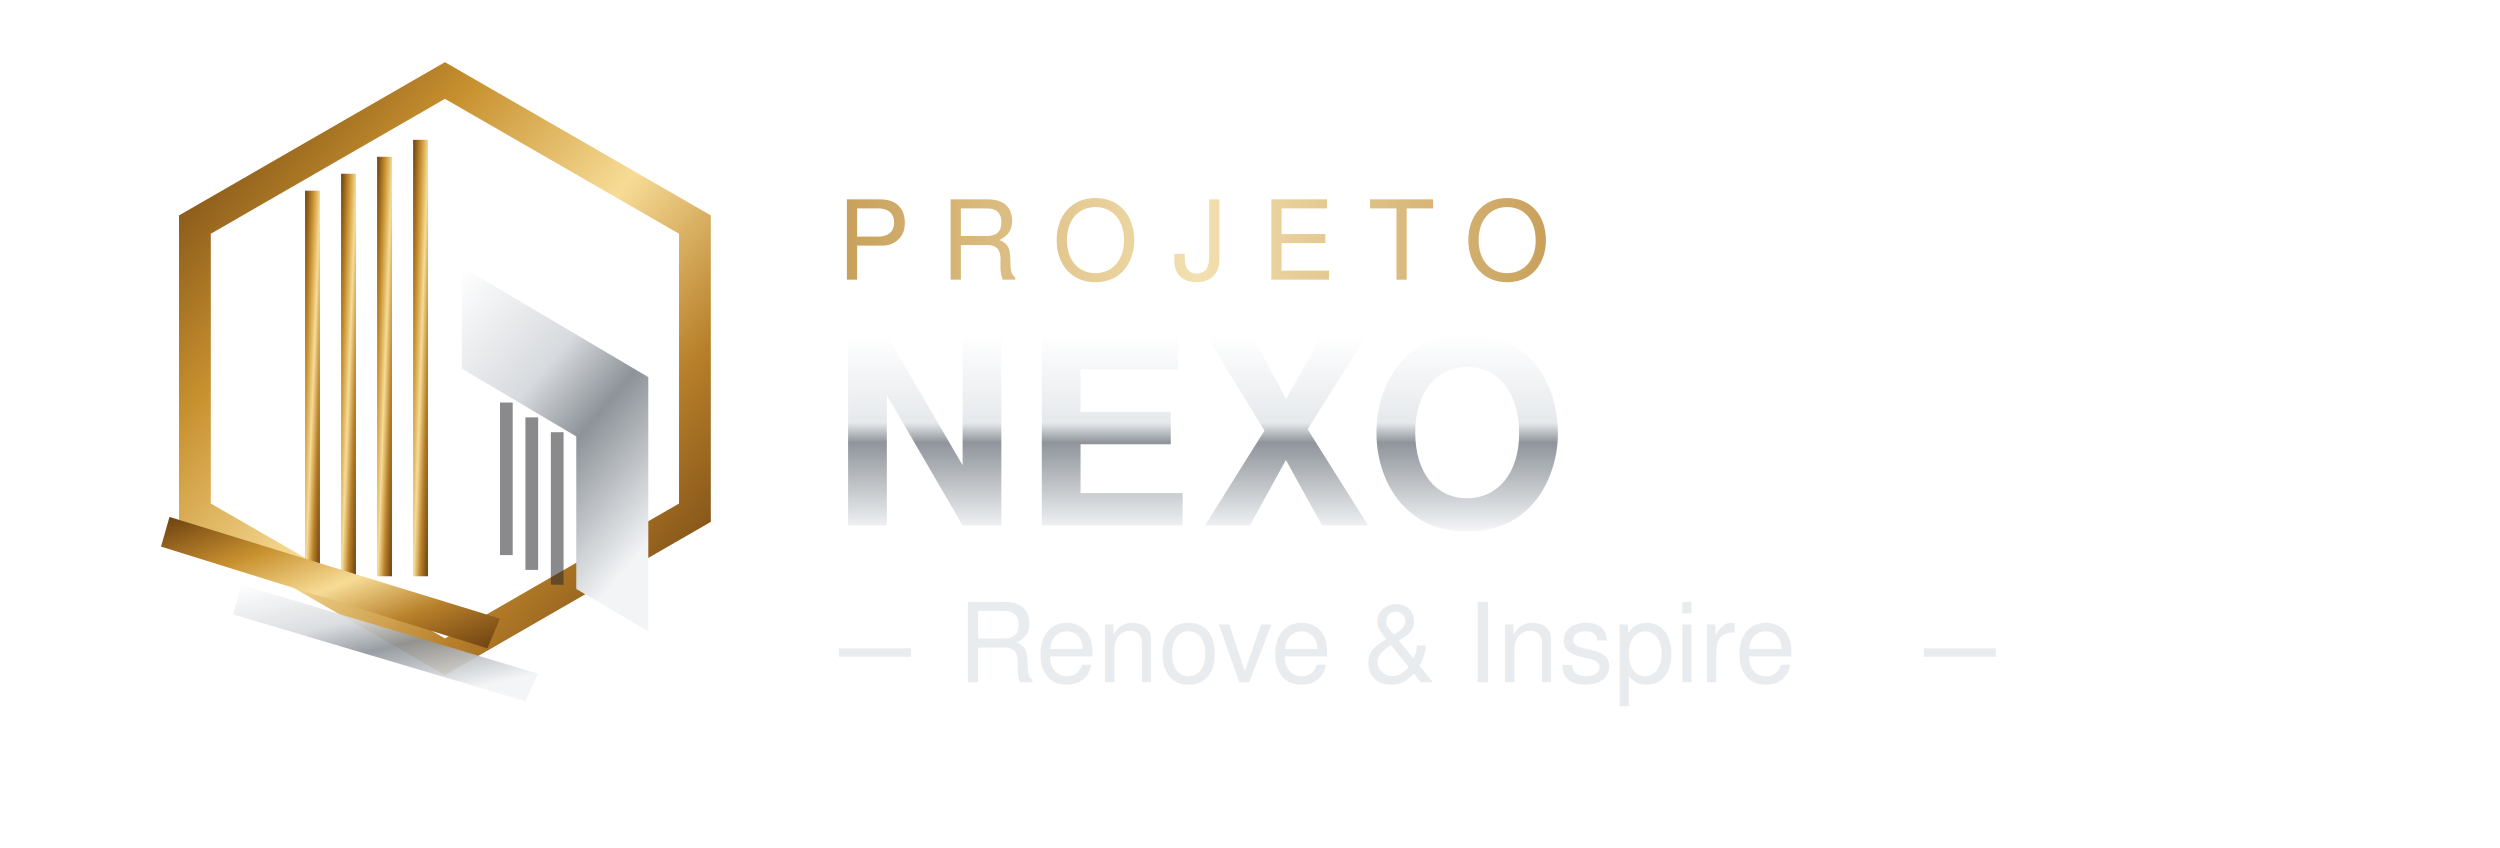
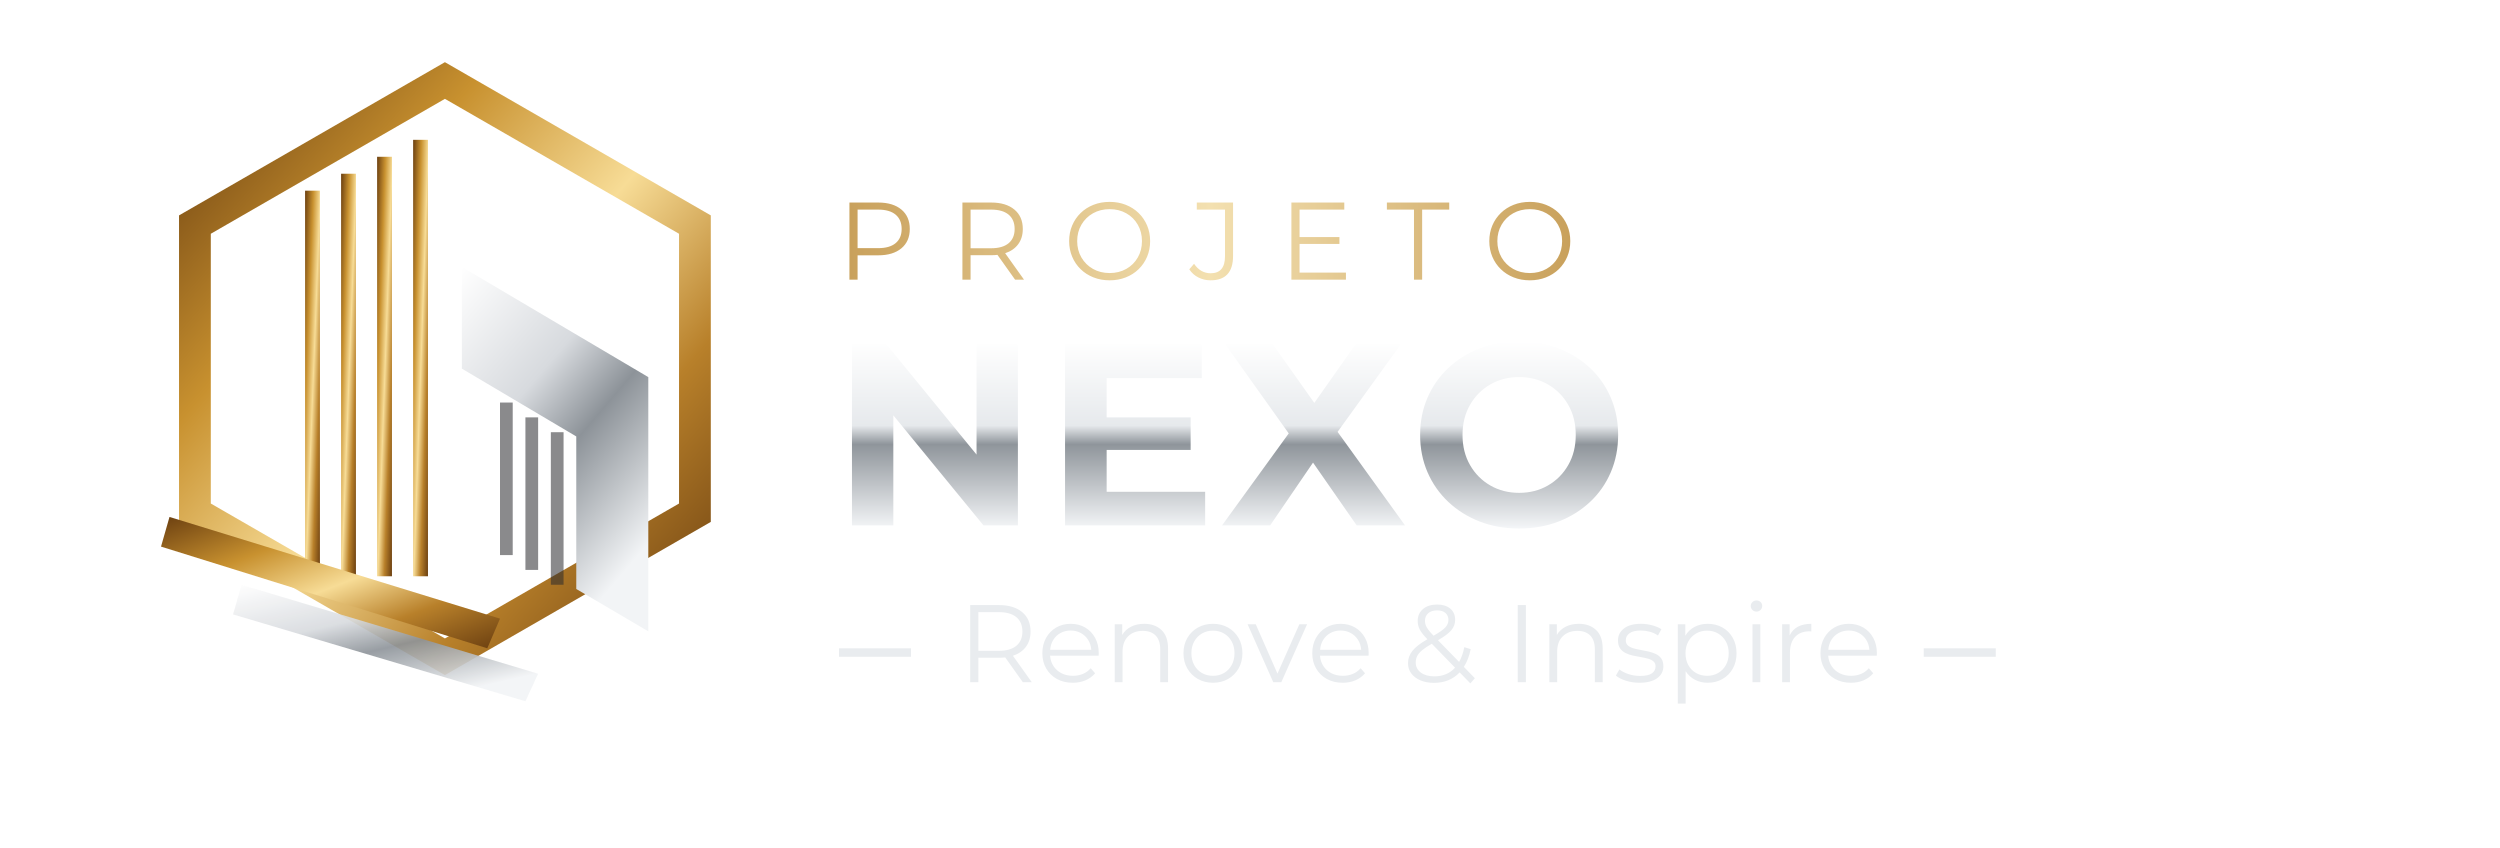
- <svg xmlns="http://www.w3.org/2000/svg" viewBox="0 0 1180 400" width="1180" height="400" role="img" aria-label="Projeto Nexo — Renove &amp; Inspire">
+ <svg xmlns="http://www.w3.org/2000/svg" viewBox="0 0 1180 400" role="img" aria-label="Projeto Nexo — Renove &amp; Inspire">
  <defs>
    <linearGradient id="pnGold" x1="0" y1="0" x2="1" y2="1">
      <stop offset="0%" stop-color="#6b3f10" />
      <stop offset="28%" stop-color="#c8912f" />
      <stop offset="52%" stop-color="#f7dc96" />
      <stop offset="74%" stop-color="#b8802a" />
      <stop offset="100%" stop-color="#6b3f10" />
    </linearGradient>
    <linearGradient id="pnSilver" x1="0" y1="0" x2="0.6" y2="1">
      <stop offset="0%" stop-color="#ffffff" />
      <stop offset="40%" stop-color="#d7dade" />
      <stop offset="62%" stop-color="#8d9399" />
      <stop offset="100%" stop-color="#f2f4f6" />
    </linearGradient>
    <linearGradient id="pnSilverText" x1="0" y1="0" x2="0" y2="1">
      <stop offset="0%" stop-color="#ffffff" />
      <stop offset="45%" stop-color="#e6e9ec" />
      <stop offset="55%" stop-color="#8f959b" />
      <stop offset="100%" stop-color="#f4f6f8" />
    </linearGradient>
    <linearGradient id="pnGoldText" x1="0" y1="0" x2="1" y2="0">
      <stop offset="0%" stop-color="#c9a15c" />
      <stop offset="50%" stop-color="#f3e0b0" />
      <stop offset="100%" stop-color="#c9a15c" />
    </linearGradient>
  </defs>
-   <g id="mark" transform="translate(40,30)">
+   <g transform="translate(40,30)">
    <path d="M170 8 L288 76 L288 212 L170 280 L52 212 L52 76 Z" fill="none" stroke="url(#pnGold)" stroke-width="15" stroke-linejoin="miter" />
    <g fill="url(#pnGold)">
      <rect x="104" y="60" width="7" height="182" />
      <rect x="121" y="52" width="7" height="190" />
      <rect x="138" y="44" width="7" height="198" />
      <rect x="155" y="36" width="7" height="206" />
    </g>
    <path d="M178 96 L266 148 L266 268 L232 248 L232 176 L178 144 Z" fill="url(#pnSilver)" />
    <g fill="#2a2a2e" opacity="0.55">
      <rect x="196" y="160" width="6" height="72" />
      <rect x="208" y="167" width="6" height="72" />
      <rect x="220" y="174" width="6" height="72" />
    </g>
    <path d="M40 214 L196 262 L190 276 L36 228 Z" fill="url(#pnGold)" />
    <path d="M74 246 L214 288 L208 301 L70 260 Z" fill="url(#pnSilver)" opacity="0.9" />
  </g>
-   <g font-family="Montserrat, 'Helvetica Neue', Helvetica, Arial, sans-serif" text-anchor="start">
-     <text x="395" y="132" font-size="52" letter-spacing="16" fill="url(#pnGoldText)" font-weight="400">PROJETO</text>
-     <text x="392" y="248" font-size="122" letter-spacing="2" fill="url(#pnSilverText)" font-weight="700">NEXO</text>
-     <g fill="#e9ecef">
-       <rect x="396" y="306" width="34" height="4" />
-       <text x="452" y="322" font-size="52" font-weight="400">Renove &amp; Inspire</text>
-       <rect x="908" y="306" width="34" height="4" />
-     </g>
+   <g>
+     <path d="M404.78 132L400.93 132L400.93 95.60L414.55 95.60Q421.47 95.60 425.45 98.90Q429.42 102.20 429.42 108.08Q429.42 113.90 425.45 117.21Q421.47 120.51 414.55 120.51L404.78 120.51L404.78 132M404.78 98.93L404.78 117.13L414.45 117.13Q419.91 117.13 422.74 114.76Q425.58 112.40 425.58 108.08Q425.58 103.71 422.74 101.32Q419.91 98.93 414.45 98.93 M458.11 132L454.26 132L454.26 95.60L467.89 95.60Q474.80 95.60 478.78 98.90Q482.76 102.20 482.76 108.08Q482.76 112.34 480.58 115.28Q478.39 118.22 474.44 119.52L483.33 132L479.12 132L470.80 120.30Q469.40 120.46 467.89 120.46L458.11 120.46L458.11 132M458.11 98.93L458.11 117.18L467.78 117.18Q473.24 117.18 476.08 114.79Q478.91 112.40 478.91 108.08Q478.91 103.71 476.08 101.32Q473.24 98.93 467.78 98.93 M523.77 132.31Q519.61 132.31 516.13 130.93Q512.64 129.56 510.07 127.06Q507.50 124.56 506.07 121.18Q504.64 117.80 504.64 113.80Q504.64 109.80 506.07 106.42Q507.50 103.04 510.07 100.54Q512.64 98.04 516.13 96.67Q519.61 95.29 523.77 95.29Q527.88 95.29 531.36 96.67Q534.85 98.04 537.42 100.54Q540 103.04 541.43 106.42Q542.86 109.80 542.86 113.80Q542.86 117.80 541.43 121.18Q540 124.56 537.42 127.06Q534.85 129.56 531.36 130.93Q527.88 132.31 523.77 132.31M523.77 128.88Q528.14 128.88 531.60 126.93Q535.06 124.98 537.03 121.55Q539.01 118.12 539.01 113.80Q539.01 109.48 537.03 106.05Q535.06 102.62 531.60 100.67Q528.14 98.72 523.77 98.72Q519.35 98.72 515.89 100.67Q512.44 102.62 510.43 106.05Q508.43 109.48 508.43 113.80Q508.43 118.12 510.43 121.55Q512.44 124.98 515.89 126.93Q519.35 128.88 523.77 128.88 M571.39 132.31Q568.32 132.31 565.64 130.96Q562.96 129.61 561.35 127.11L563.59 124.51Q566.66 128.98 571.44 128.98Q578.20 128.98 578.20 120.98L578.20 98.93L564.89 98.93L564.89 95.60L582 95.60L582 120.82Q582 132.31 571.39 132.31 M635.28 132L609.54 132L609.54 95.60L634.50 95.60L634.50 98.93L613.39 98.93L613.39 111.88L632.21 111.88L632.21 115.15L613.39 115.15L613.39 128.67L635.28 128.67 M671.25 132L667.40 132L667.40 98.93L654.61 98.93L654.61 95.60L684.04 95.60L684.04 98.93L671.25 98.93 M722.09 132.31Q717.93 132.31 714.44 130.93Q710.96 129.56 708.39 127.06Q705.81 124.56 704.38 121.18Q702.95 117.80 702.95 113.80Q702.95 109.80 704.38 106.42Q705.81 103.04 708.39 100.54Q710.96 98.04 714.44 96.67Q717.93 95.29 722.09 95.29Q726.20 95.29 729.68 96.67Q733.16 98.04 735.74 100.54Q738.31 103.04 739.74 106.42Q741.17 109.80 741.17 113.80Q741.17 117.80 739.74 121.18Q738.31 124.56 735.74 127.06Q733.16 129.56 729.68 130.93Q726.20 132.31 722.09 132.31M722.09 128.88Q726.46 128.88 729.91 126.93Q733.37 124.98 735.35 121.55Q737.32 118.12 737.32 113.80Q737.32 109.48 735.35 106.05Q733.37 102.62 729.91 100.67Q726.46 98.72 722.09 98.72Q717.67 98.72 714.21 100.67Q710.75 102.62 708.75 106.05Q706.75 109.48 706.75 113.80Q706.75 118.12 708.75 121.55Q710.75 124.98 714.21 126.93Q717.67 128.88 722.09 128.88" fill="url(#pnGoldText)" />
+     <path d="M421.65 248L402.13 248L402.13 162.60L418.47 162.60L460.93 214.57L460.93 162.60L480.45 162.60L480.45 248L464.22 248L421.65 196.03 M568.83 248L502.70 248L502.70 162.60L567.24 162.60L567.24 178.46L522.34 178.46L522.34 197L561.99 197L561.99 212.38L522.34 212.38L522.34 232.14L568.83 232.14 M599.50 248L576.80 248L608.28 204.57L578.39 162.60L600.84 162.60L620.36 190.17L639.76 162.60L661.11 162.60L631.34 203.84L663.18 248L640.37 248L619.75 218.35 M717.03 249.46Q706.90 249.46 698.43 246.17Q689.95 242.88 683.60 236.90Q677.26 230.92 673.78 222.87Q670.30 214.82 670.30 205.30Q670.30 195.78 673.78 187.73Q677.26 179.68 683.60 173.70Q689.95 167.72 698.43 164.43Q706.90 161.14 717.03 161.14Q727.16 161.14 735.63 164.43Q744.11 167.72 750.46 173.64Q756.80 179.56 760.28 187.67Q763.76 195.78 763.76 205.30Q763.76 214.82 760.28 222.93Q756.80 231.04 750.46 236.96Q744.11 242.88 735.63 246.17Q727.16 249.46 717.03 249.46M717.03 232.63Q724.59 232.63 730.63 229.15Q736.67 225.67 740.21 219.51Q743.75 213.35 743.75 205.30Q743.75 197.25 740.21 191.09Q736.67 184.93 730.63 181.45Q724.59 177.97 717.03 177.97Q709.47 177.97 703.43 181.45Q697.39 184.93 693.85 191.09Q690.31 197.25 690.31 205.30Q690.31 213.35 693.85 219.51Q697.39 225.67 703.43 229.15Q709.47 232.63 717.03 232.63" fill="url(#pnSilverText)" />
+     <rect x="396" y="306" width="34" height="4" fill="#e9ecef" />
+     <path d="M461.78 322L457.93 322L457.93 285.60L471.55 285.60Q478.47 285.60 482.45 288.90Q486.42 292.20 486.42 298.08Q486.42 302.34 484.24 305.28Q482.06 308.22 478.10 309.52L487 322L482.78 322L474.46 310.30Q473.06 310.46 471.55 310.46L461.78 310.46L461.78 322M461.78 288.93L461.78 307.18L471.45 307.18Q476.91 307.18 479.74 304.79Q482.58 302.40 482.58 298.08Q482.58 293.71 479.74 291.32Q476.91 288.93 471.45 288.93 M506.34 322.26Q502.08 322.26 498.85 320.47Q495.63 318.67 493.81 315.53Q491.99 312.38 491.99 308.32Q491.99 304.27 493.73 301.12Q495.47 297.98 498.49 296.21Q501.50 294.44 505.35 294.44Q509.20 294.44 512.19 296.18Q515.18 297.92 516.90 301.07Q518.61 304.22 518.61 308.32Q518.61 308.58 518.59 308.87Q518.56 309.16 518.56 309.47L495.63 309.47Q495.84 312.28 497.27 314.43Q498.70 316.59 501.06 317.79Q503.43 318.98 506.44 318.98Q508.94 318.98 511.10 318.10Q513.26 317.22 514.82 315.40L516.90 317.79Q515.02 319.97 512.32 321.12Q509.62 322.26 506.34 322.26M495.68 306.71L515.08 306.71Q514.87 304.01 513.57 301.98Q512.27 299.95 510.14 298.78Q508 297.61 505.35 297.61Q502.70 297.61 500.59 298.76Q498.49 299.90 497.19 301.95Q495.89 304.01 495.68 306.71 M529.84 322L526.15 322L526.15 294.65L529.69 294.65L529.69 299.69Q531.14 297.20 533.82 295.82Q536.50 294.44 540.09 294.44Q545.08 294.44 548.20 297.35Q551.32 300.26 551.32 306.14L551.32 322L547.63 322L547.63 306.50Q547.63 302.19 545.47 299.98Q543.31 297.77 539.41 297.77Q535.04 297.77 532.44 300.37Q529.84 302.97 529.84 307.65 M572.54 322.26Q568.53 322.26 565.39 320.47Q562.24 318.67 560.42 315.53Q558.60 312.38 558.60 308.32Q558.60 304.27 560.42 301.12Q562.24 297.98 565.39 296.21Q568.53 294.44 572.54 294.44Q576.54 294.44 579.66 296.21Q582.78 297.98 584.60 301.12Q586.42 304.27 586.42 308.32Q586.42 312.38 584.60 315.53Q582.78 318.67 579.66 320.47Q576.54 322.26 572.54 322.26M572.54 318.98Q575.45 318.98 577.74 317.66Q580.02 316.33 581.35 313.91Q582.68 311.50 582.68 308.32Q582.68 305.15 581.35 302.76Q580.02 300.37 577.74 299.02Q575.45 297.66 572.54 297.66Q569.62 297.66 567.31 299.02Q565 300.37 563.67 302.76Q562.34 305.15 562.34 308.32Q562.34 311.50 563.67 313.91Q565 316.33 567.31 317.66Q569.62 318.98 572.54 318.98 M604.78 322L600.98 322L588.86 294.65L592.71 294.65L602.96 317.94L613.30 294.65L616.94 294.65 M633.74 322.26Q629.48 322.26 626.25 320.47Q623.03 318.67 621.21 315.53Q619.39 312.38 619.39 308.32Q619.39 304.27 621.13 301.12Q622.87 297.98 625.89 296.21Q628.90 294.44 632.75 294.44Q636.60 294.44 639.59 296.18Q642.58 297.92 644.30 301.07Q646.01 304.22 646.01 308.32Q646.01 308.58 645.99 308.87Q645.96 309.16 645.96 309.47L623.03 309.47Q623.24 312.28 624.67 314.43Q626.10 316.59 628.46 317.79Q630.83 318.98 633.84 318.98Q636.34 318.98 638.50 318.10Q640.66 317.22 642.22 315.40L644.30 317.79Q642.42 319.97 639.72 321.12Q637.02 322.26 633.74 322.26M623.08 306.71L642.48 306.71Q642.27 304.01 640.97 301.98Q639.67 299.95 637.54 298.78Q635.40 297.61 632.75 297.61Q630.10 297.61 627.99 298.76Q625.89 299.90 624.59 301.95Q623.29 304.01 623.08 306.71 M696.14 320.13L694.01 322.57L688.96 317.37Q684.28 322.31 676.80 322.31Q673.26 322.31 670.48 321.14Q667.70 319.97 666.14 317.89Q664.58 315.81 664.58 313.06Q664.58 309.83 666.66 307.21Q668.74 304.58 673.73 301.72Q671.08 299.02 670.11 297.12Q669.15 295.22 669.15 293.09Q669.15 289.60 671.65 287.47Q674.14 285.34 678.36 285.34Q682.20 285.34 684.52 287.26Q686.83 289.19 686.83 292.57Q686.83 295.32 685.01 297.48Q683.19 299.64 678.72 302.19L688.70 312.43Q690.37 309.52 691.15 305.46L694.16 306.40Q693.18 311.29 690.94 314.77L696.14 320.13M686.78 315.14L675.81 303.85Q672.90 305.52 671.23 306.92Q669.57 308.32 668.89 309.70Q668.22 311.08 668.22 312.69Q668.22 315.66 670.63 317.45Q673.05 319.24 677 319.24Q683.09 319.24 686.78 315.14M676.64 300.06Q680.59 297.82 682.13 296.21Q683.66 294.60 683.66 292.62Q683.66 290.59 682.28 289.34Q680.90 288.10 678.36 288.10Q675.60 288.10 674.09 289.47Q672.58 290.85 672.58 293.04Q672.58 294.08 672.92 295.04Q673.26 296 674.14 297.20Q675.03 298.39 676.64 300.06 M720.22 322L716.37 322L716.37 285.60L720.22 285.60 M734.98 322L731.29 322L731.29 294.65L734.83 294.65L734.83 299.69Q736.28 297.20 738.96 295.82Q741.64 294.44 745.23 294.44Q750.22 294.44 753.34 297.35Q756.46 300.26 756.46 306.14L756.46 322L752.77 322L752.77 306.50Q752.77 302.19 750.61 299.98Q748.45 297.77 744.55 297.77Q740.18 297.77 737.58 300.37Q734.98 302.97 734.98 307.65 M773.83 322.26Q770.45 322.26 767.43 321.30Q764.42 320.34 762.70 318.88L764.36 315.97Q765.98 317.27 768.58 318.15Q771.18 319.04 774.09 319.04Q777.99 319.04 779.70 317.81Q781.42 316.59 781.42 314.56Q781.42 313.06 780.46 312.20Q779.50 311.34 777.91 310.90Q776.32 310.46 774.43 310.14Q772.53 309.83 770.66 309.42Q768.78 309 767.20 308.19Q765.61 307.39 764.65 305.98Q763.69 304.58 763.69 302.24Q763.69 298.86 766.50 296.65Q769.30 294.44 774.50 294.44Q777.16 294.44 779.81 295.14Q782.46 295.84 784.18 296.99L782.56 299.95Q780.74 298.70 778.66 298.16Q776.58 297.61 774.50 297.61Q770.81 297.61 769.10 298.91Q767.38 300.21 767.38 302.14Q767.33 303.70 768.29 304.58Q769.25 305.46 770.84 305.96Q772.42 306.45 774.32 306.76Q776.22 307.08 778.12 307.52Q780.02 307.96 781.60 308.71Q783.19 309.47 784.15 310.85Q785.11 312.22 785.11 314.46Q785.11 318 782.15 320.13Q779.18 322.26 773.83 322.26 M806.02 322.26Q802.74 322.26 800.04 320.86Q797.33 319.45 795.62 316.80L795.62 332.09L791.92 332.09L791.92 294.65L795.46 294.65L795.46 300.06Q797.12 297.30 799.88 295.87Q802.64 294.44 806.02 294.44Q809.92 294.44 813.01 296.18Q816.10 297.92 817.87 301.07Q819.64 304.22 819.64 308.32Q819.64 312.48 817.87 315.60Q816.10 318.72 813.01 320.49Q809.92 322.26 806.02 322.26M805.76 318.98Q808.67 318.98 810.96 317.66Q813.24 316.33 814.60 313.94Q815.95 311.55 815.95 308.32Q815.95 305.15 814.60 302.76Q813.24 300.37 810.96 299.02Q808.67 297.66 805.76 297.66Q802.84 297.66 800.53 299.02Q798.22 300.37 796.89 302.76Q795.56 305.15 795.56 308.32Q795.56 311.55 796.89 313.94Q798.22 316.33 800.53 317.66Q802.84 318.98 805.76 318.98 M830.87 322L827.18 322L827.18 294.65L830.87 294.65L830.87 322M829.05 288.67Q827.91 288.67 827.13 287.89Q826.35 287.11 826.35 286.02Q826.35 284.98 827.13 284.20Q827.91 283.42 829.05 283.42Q830.20 283.42 830.98 284.14Q831.76 284.87 831.76 285.96Q831.76 287.11 830.98 287.89Q830.20 288.67 829.05 288.67 M844.86 322L841.17 322L841.17 294.65L844.70 294.65L844.70 299.95Q847.36 294.44 854.95 294.44L854.95 298.03Q854.69 298.03 854.48 298Q854.27 297.98 854.06 297.98Q849.75 297.98 847.30 300.60Q844.86 303.23 844.86 308.06 M873.62 322.26Q869.35 322.26 866.13 320.47Q862.90 318.67 861.08 315.53Q859.26 312.38 859.26 308.32Q859.26 304.27 861.01 301.12Q862.75 297.98 865.76 296.21Q868.78 294.44 872.63 294.44Q876.48 294.44 879.47 296.18Q882.46 297.92 884.17 301.07Q885.89 304.22 885.89 308.32Q885.89 308.58 885.86 308.87Q885.84 309.16 885.84 309.47L862.90 309.47Q863.11 312.28 864.54 314.43Q865.97 316.59 868.34 317.79Q870.70 318.98 873.72 318.98Q876.22 318.98 878.37 318.10Q880.53 317.22 882.09 315.40L884.17 317.79Q882.30 319.97 879.60 321.12Q876.89 322.26 873.62 322.26M862.96 306.71L882.35 306.71Q882.14 304.01 880.84 301.98Q879.54 299.95 877.41 298.78Q875.28 297.61 872.63 297.61Q869.98 297.61 867.87 298.76Q865.76 299.90 864.46 301.95Q863.16 304.01 862.96 306.71" fill="#e9ecef" />
+     <rect x="908" y="306" width="34" height="4" fill="#e9ecef" />
  </g>
</svg>
